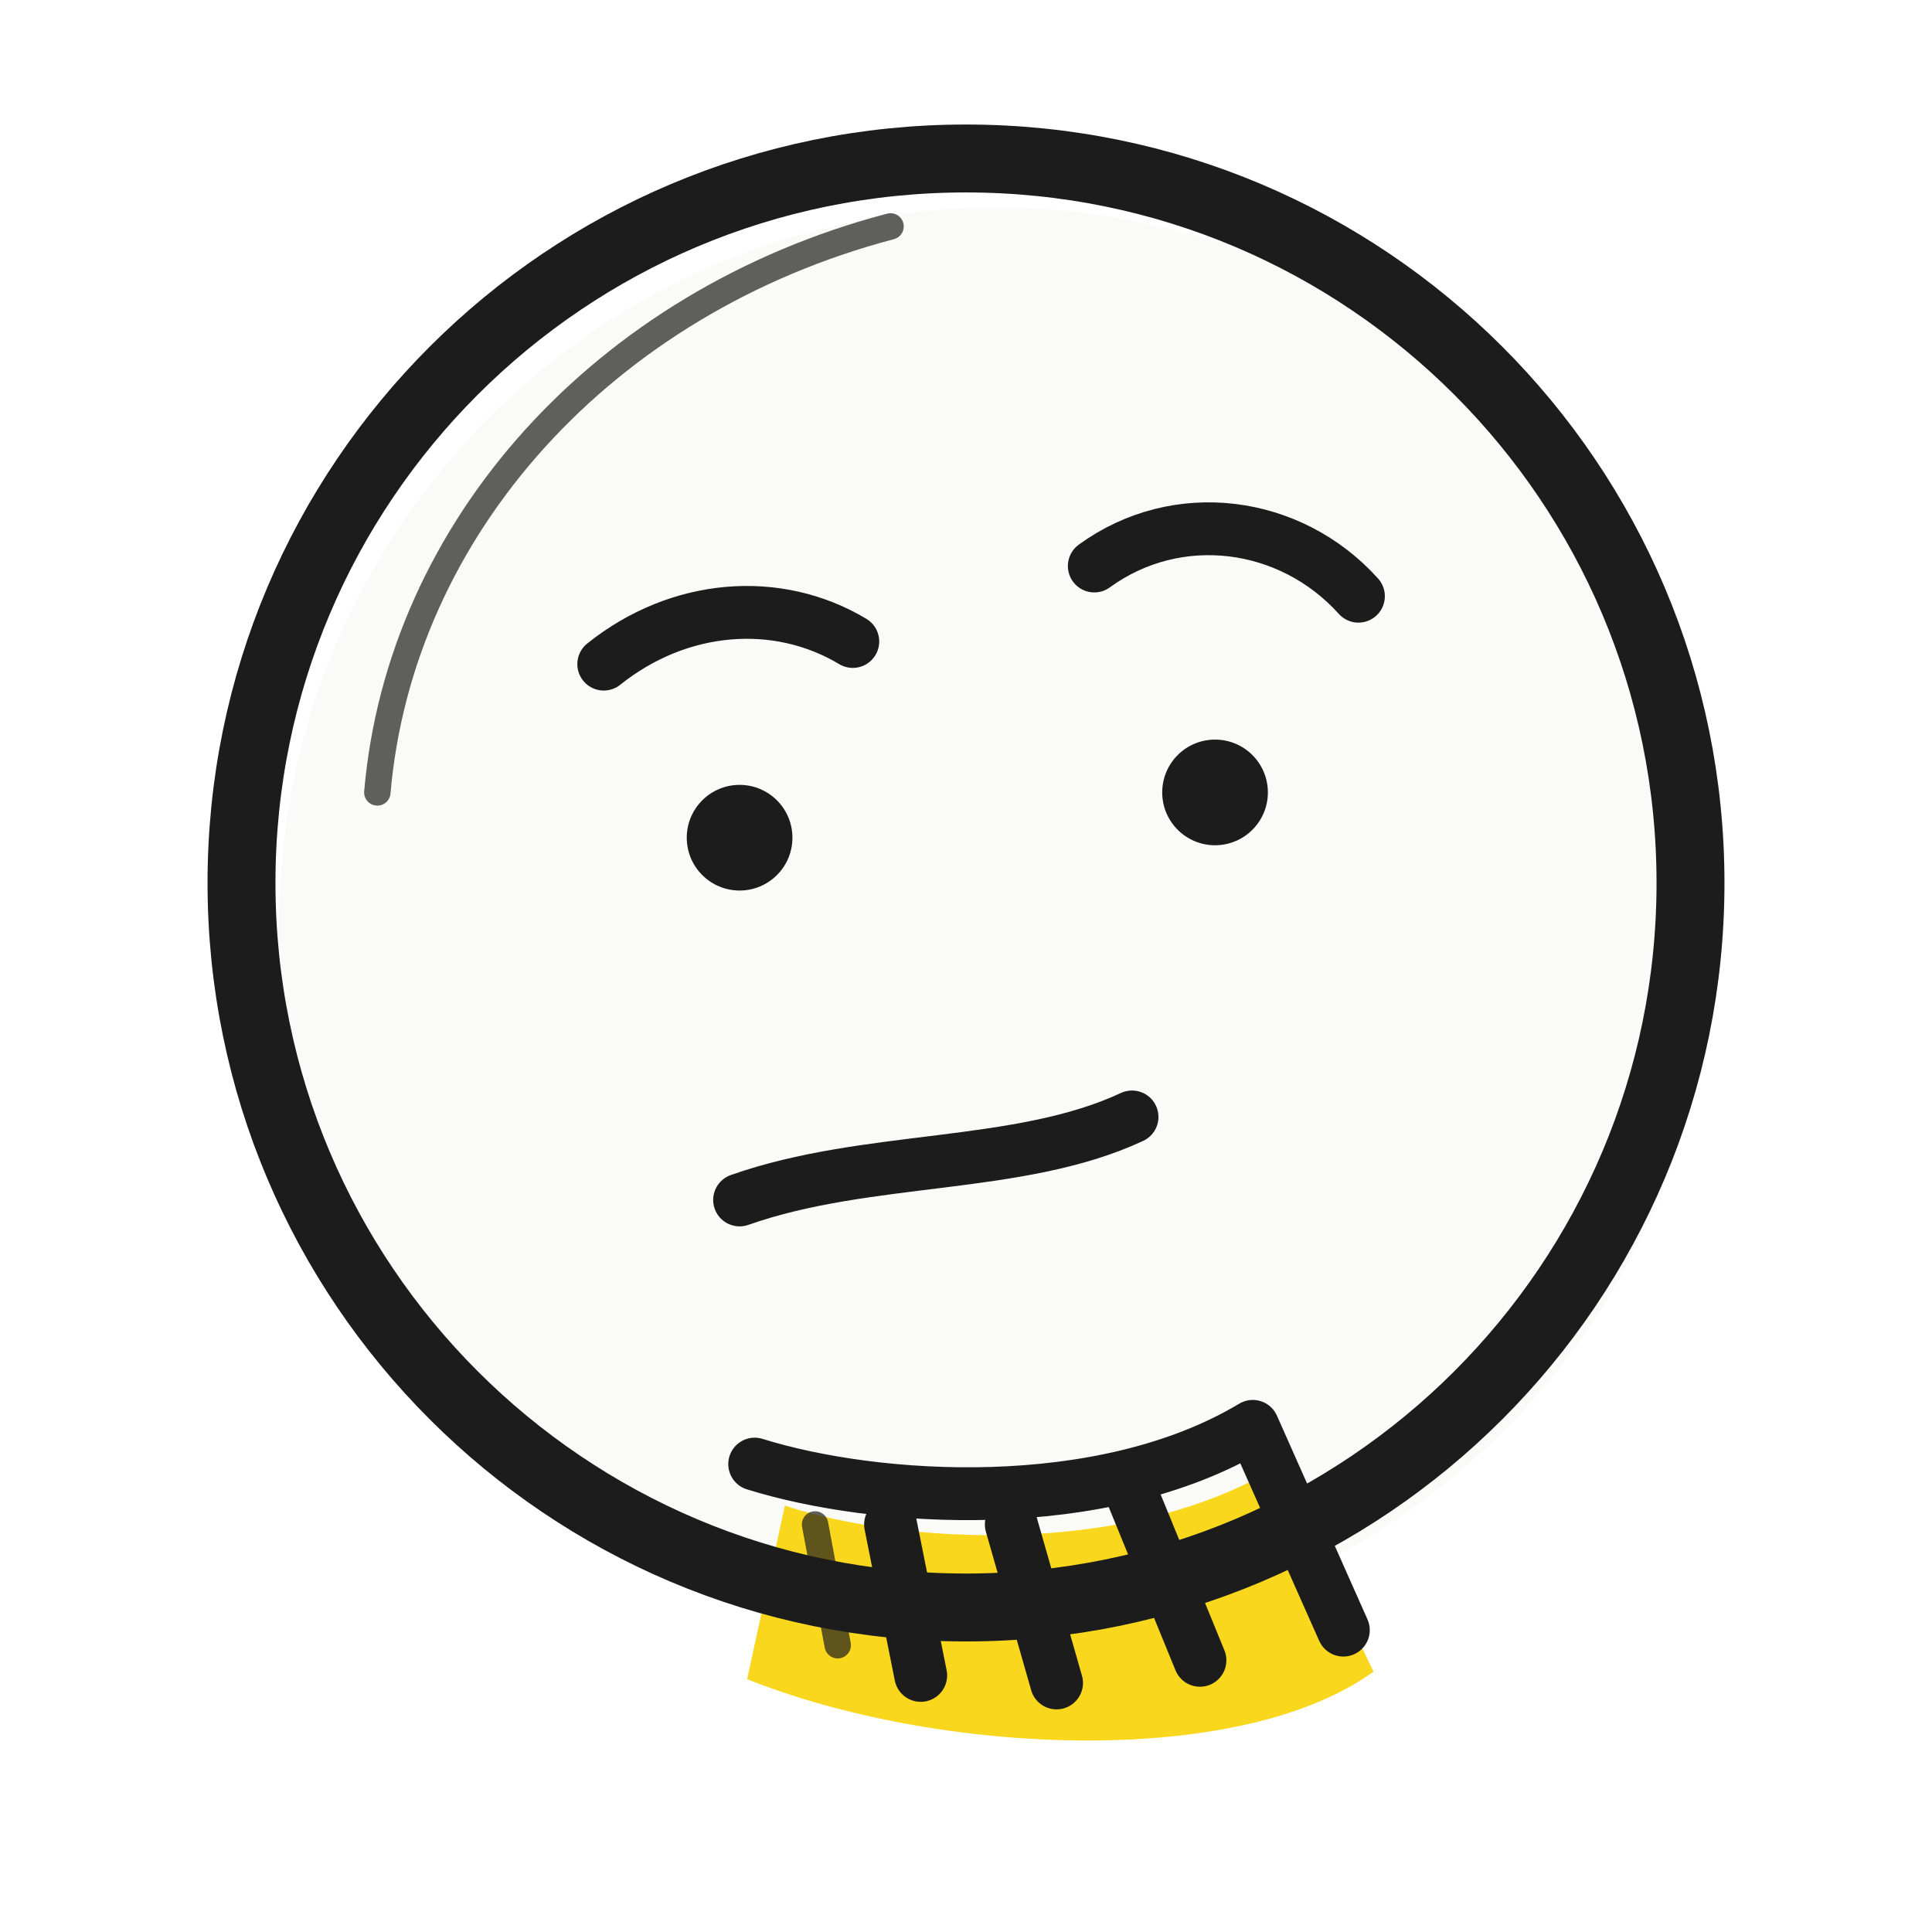
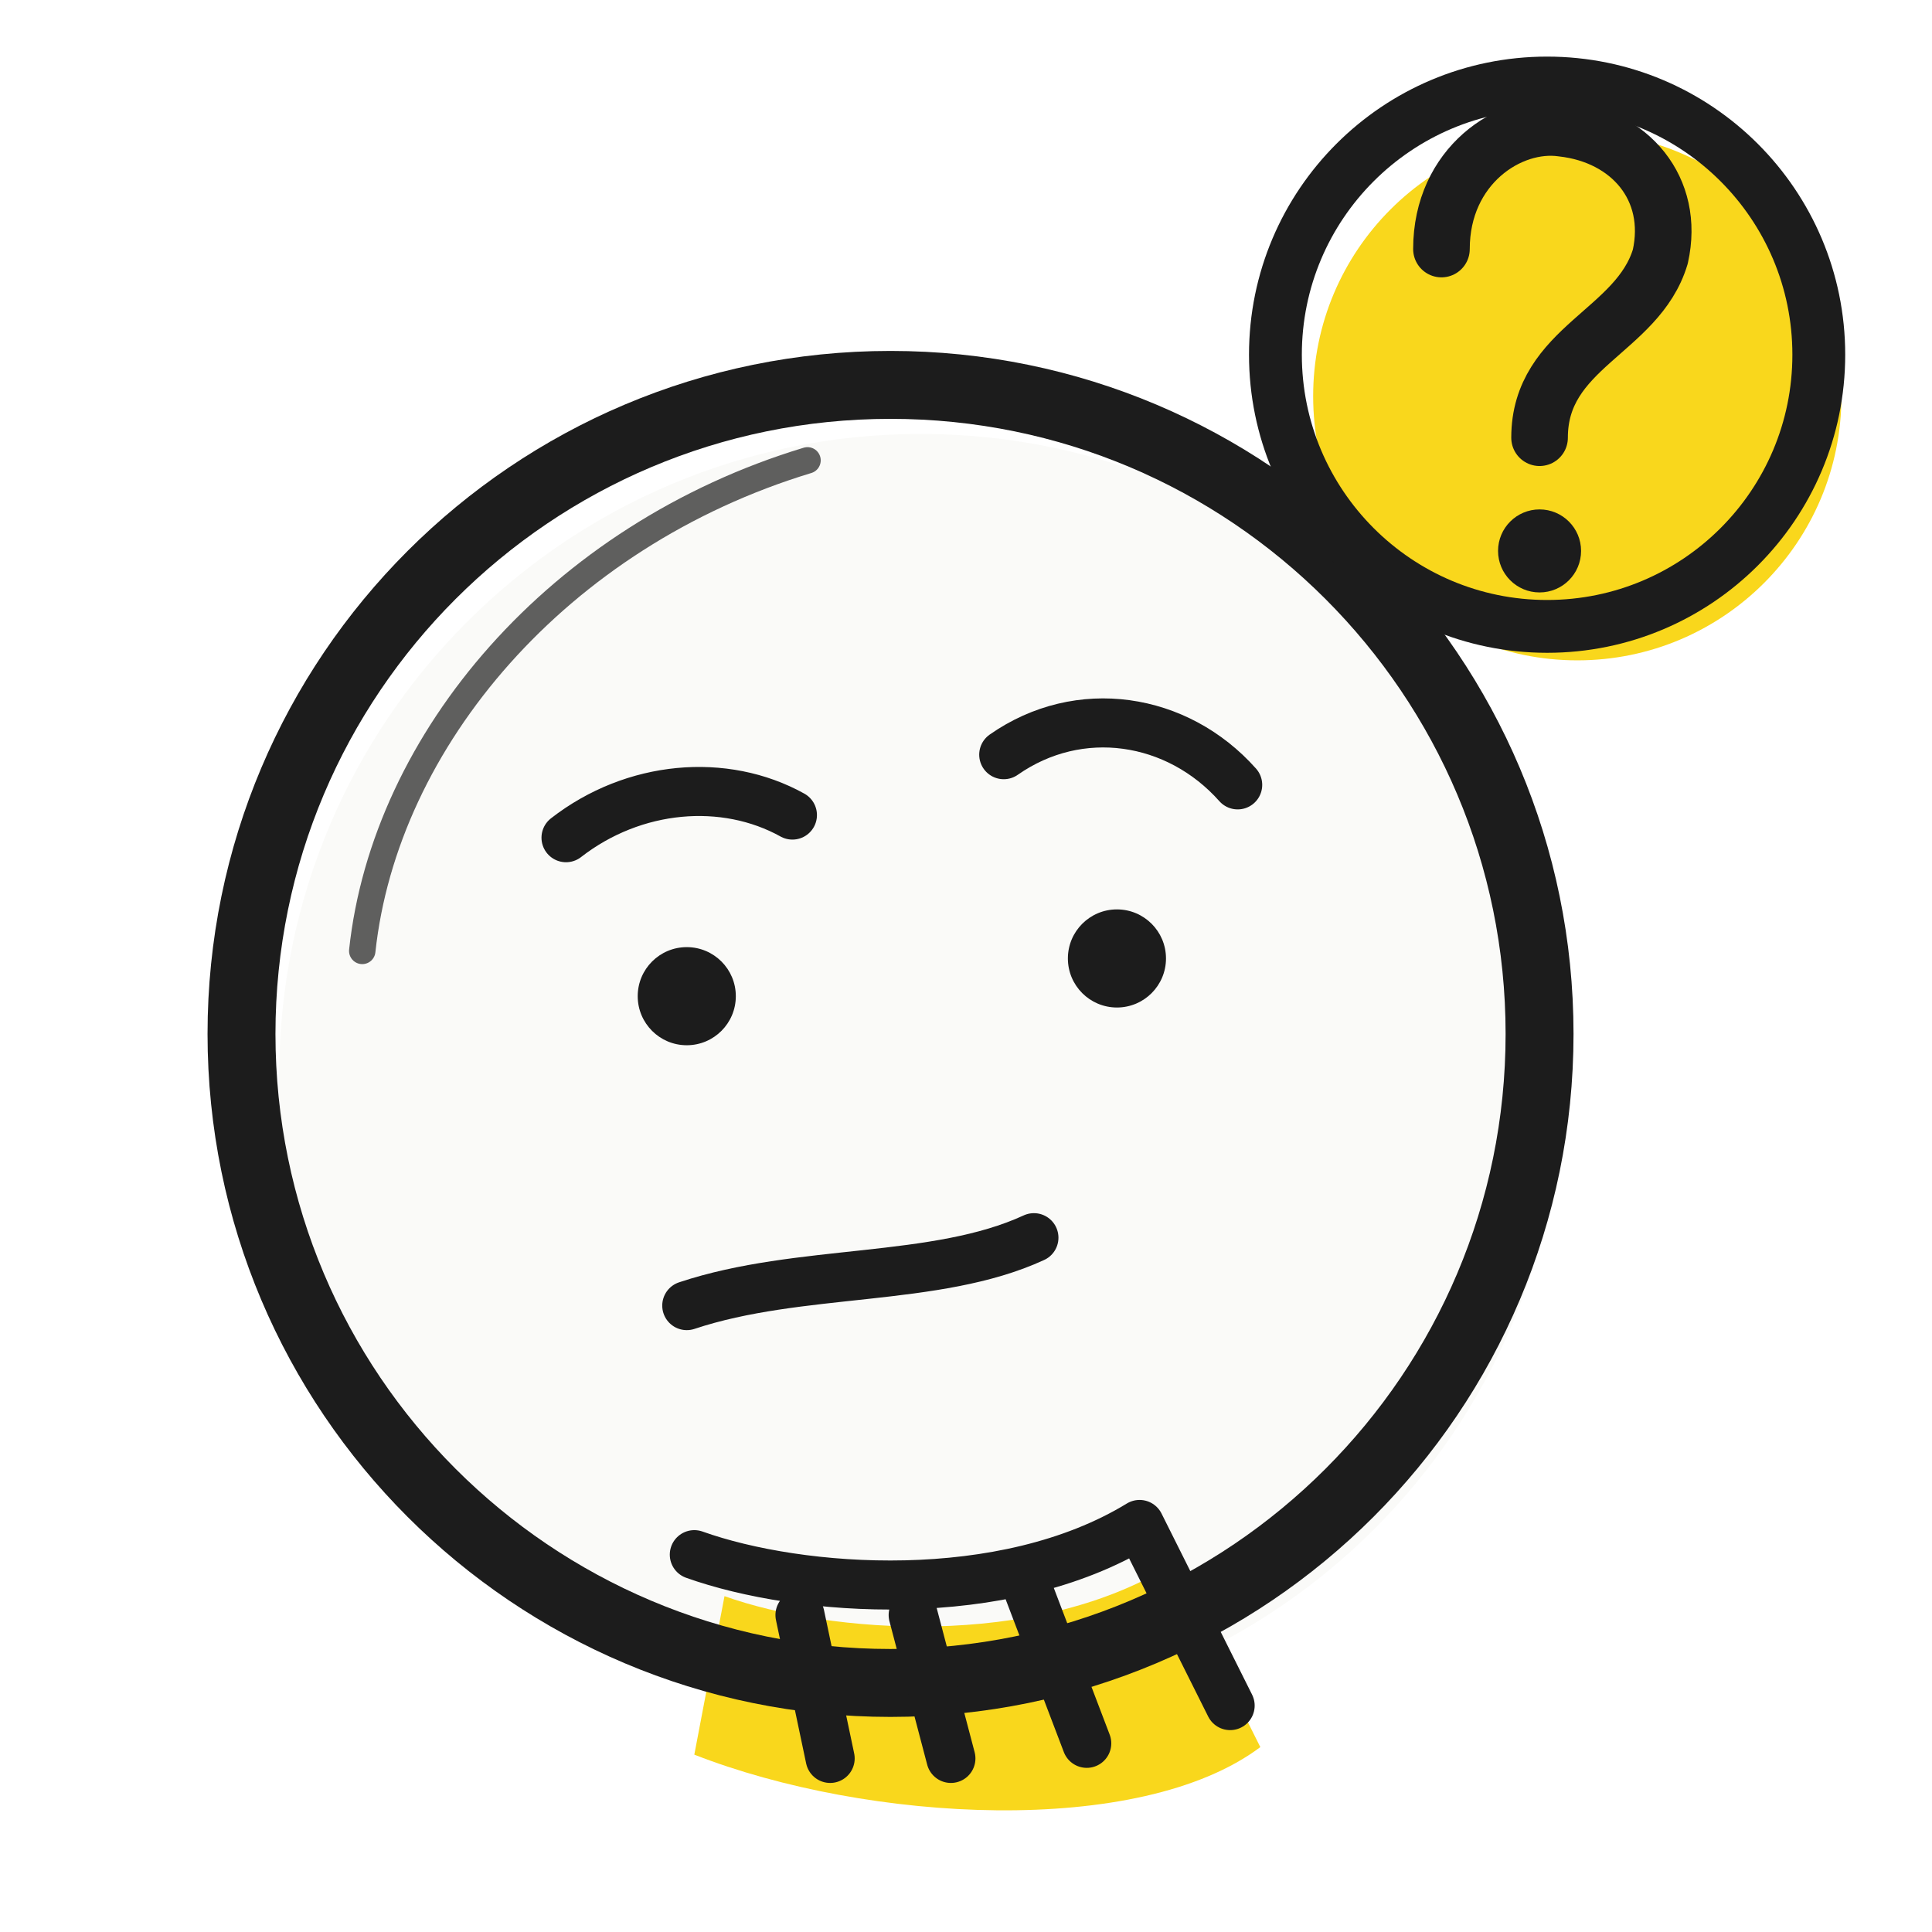
<svg xmlns="http://www.w3.org/2000/svg" width="512" height="512" viewBox="0 0 512 512" fill="none" stroke="#1c1c1c" stroke-linecap="round" stroke-linejoin="round">
  <g stroke="none" transform="translate(8 9)">
-     <circle fill="#fafaf8" cx="256" cy="236" r="190" />
-     <path fill="#f9d71c" d="M200 390C230 400 290 404 330 380L356 434C320 460 240 456 190 436Z" />
+     <circle fill="#fafaf8" cx="236" cy="276" r="170" />
+     <path fill="#f9d71c" d="M184 414C212 424 266 428 302 406L326 454C294 478 222 474 176 456Z" />
+     <circle fill="#f9d71c" cx="410" cy="96" r="70" />
  </g>
-   <circle stroke-width="18" cx="256" cy="234" r="192" />
-   <path stroke-width="7" opacity=".7" d="M100 210C106 140 160 80 236 60" />
-   <path stroke-width="14" d="M160 176C180 160 206 158 226 170M290 150C312 134 342 138 360 158" />
-   <circle fill="#1c1c1c" stroke="none" cx="196" cy="222" r="14" />
-   <circle fill="#1c1c1c" stroke="none" cx="322" cy="210" r="14" />
-   <path stroke-width="14" d="M196 318C230 306 270 310 300 296" />
-   <path stroke-width="14" d="M200 388C232 398 292 402 332 378M332 378L356 432M300 396L318 440M268 404L280 446M236 404L244 444" />
-   <path stroke-width="7" opacity=".7" d="M216 404L222 436" />
+   <circle stroke-width="18" cx="236" cy="274" r="172" />
+   <path stroke-width="7" opacity=".7" d="M96 252C102 196 148 142 214 122" />
+   <path stroke-width="13" d="M150 222C168 208 192 206 210 216M266 200C286 186 312 190 328 208" />
+   <circle fill="#1c1c1c" stroke="none" cx="182" cy="264" r="13" />
+   <circle fill="#1c1c1c" stroke="none" cx="296" cy="254" r="13" />
+   <path stroke-width="13" d="M182 346C212 336 248 340 274 328" />
+   <path stroke-width="13" d="M184 412C212 422 266 426 302 404M302 404L326 452M272 420L288 462M242 428L252 466M212 428L220 466" />
+   <circle stroke-width="14" cx="410" cy="94" r="72" />
+   <path stroke-width="15" d="M382 66C382 44 400 32 414 34C432 36 444 50 440 68C434 88 408 92 408 116" />
+   <circle fill="#1c1c1c" stroke="none" cx="408" cy="146" r="11" />
</svg>
